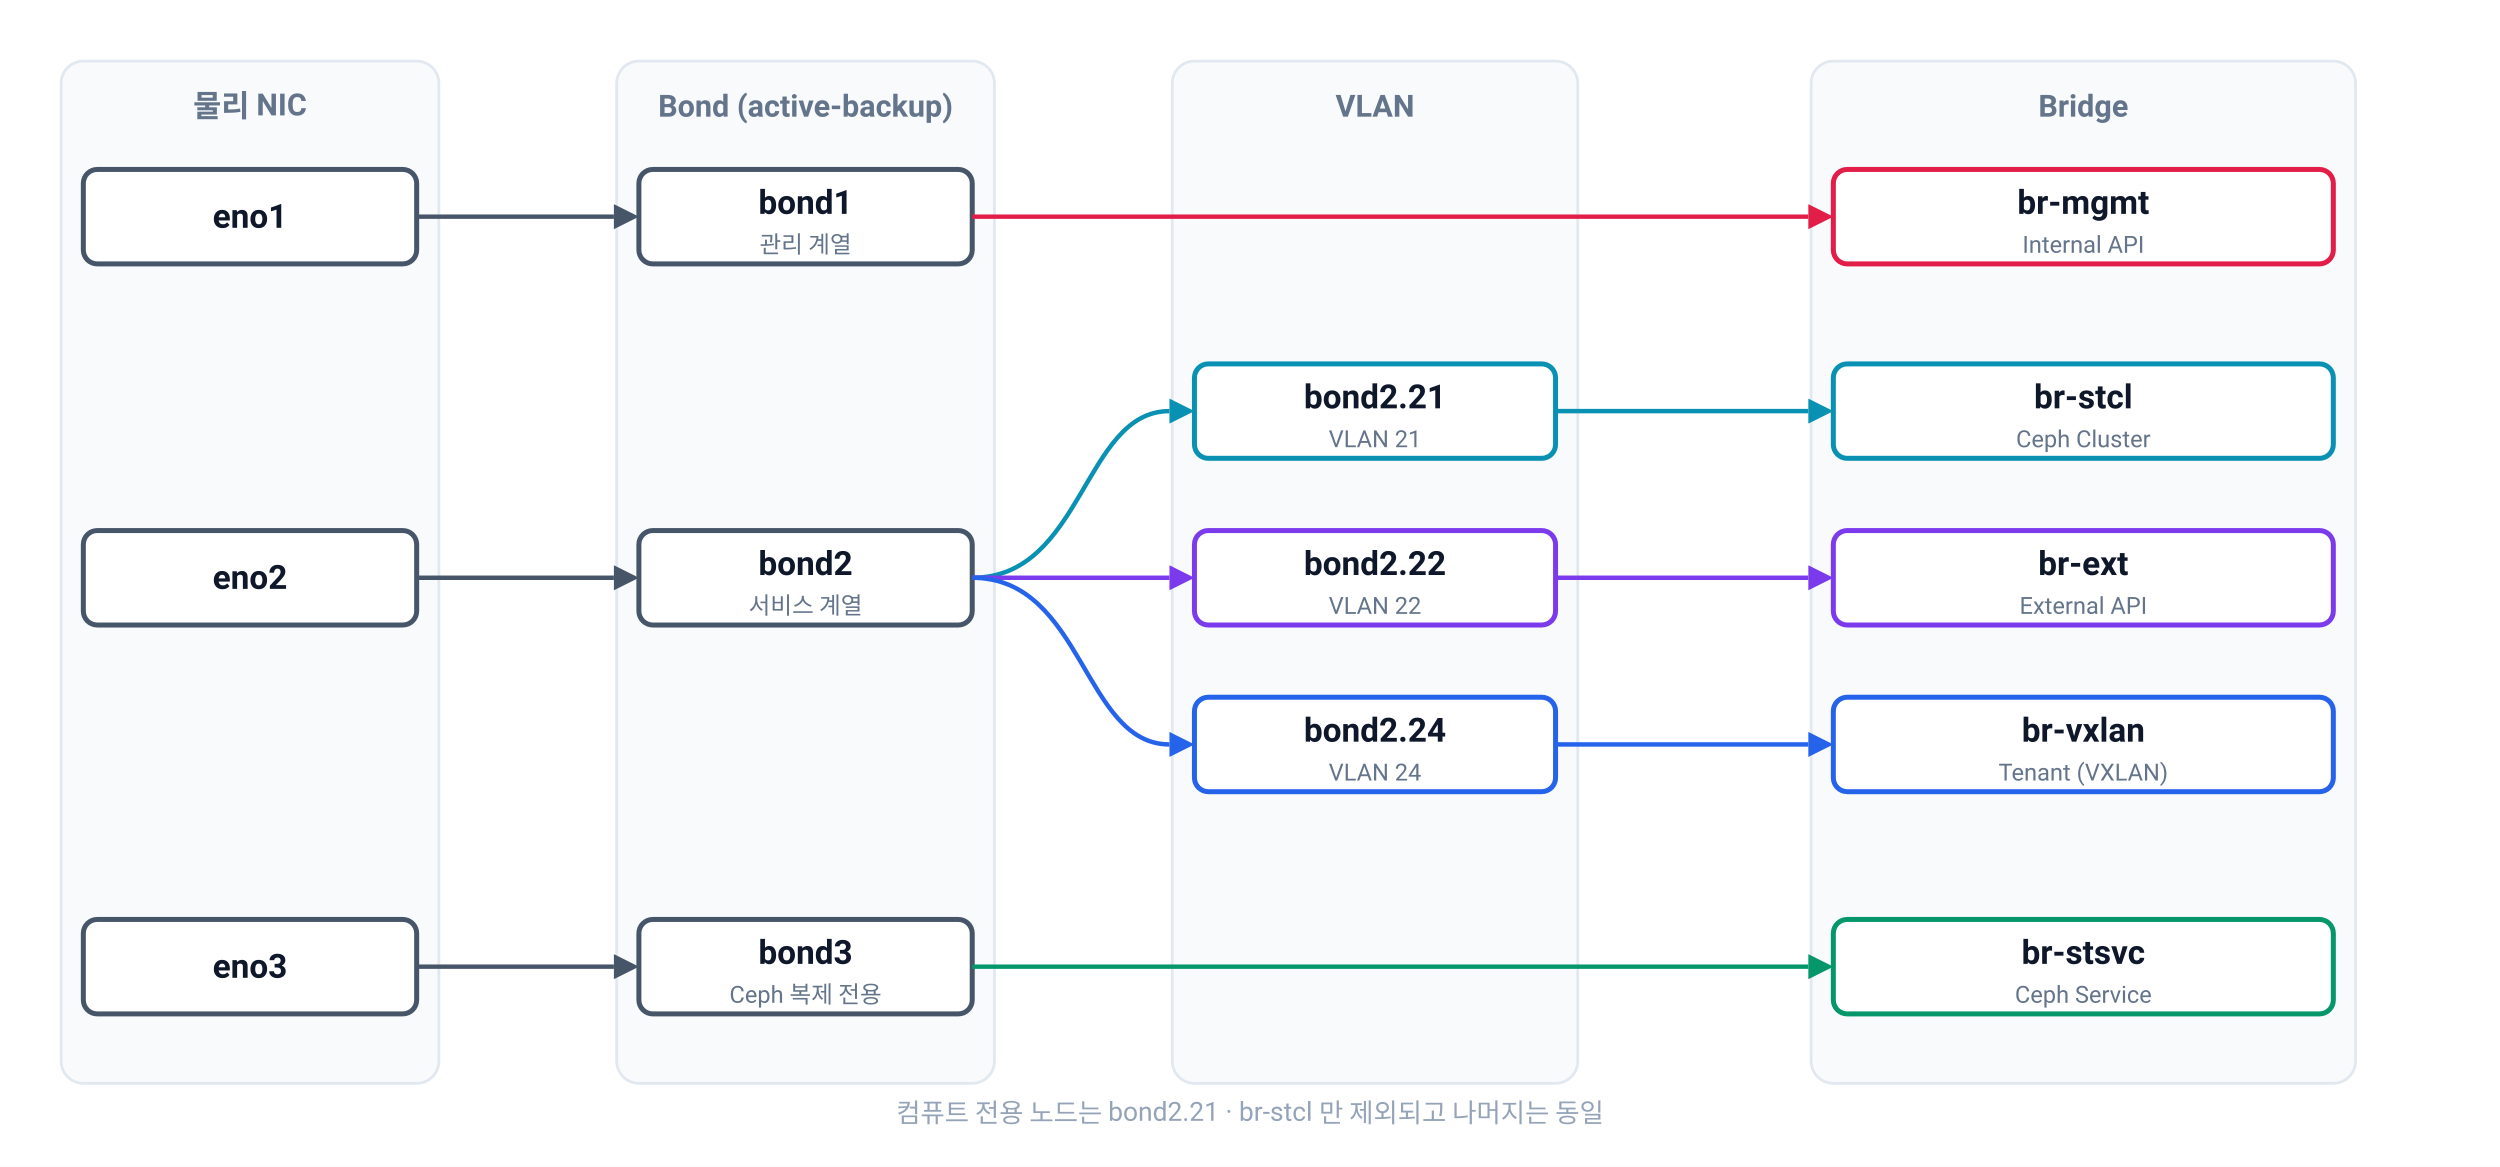
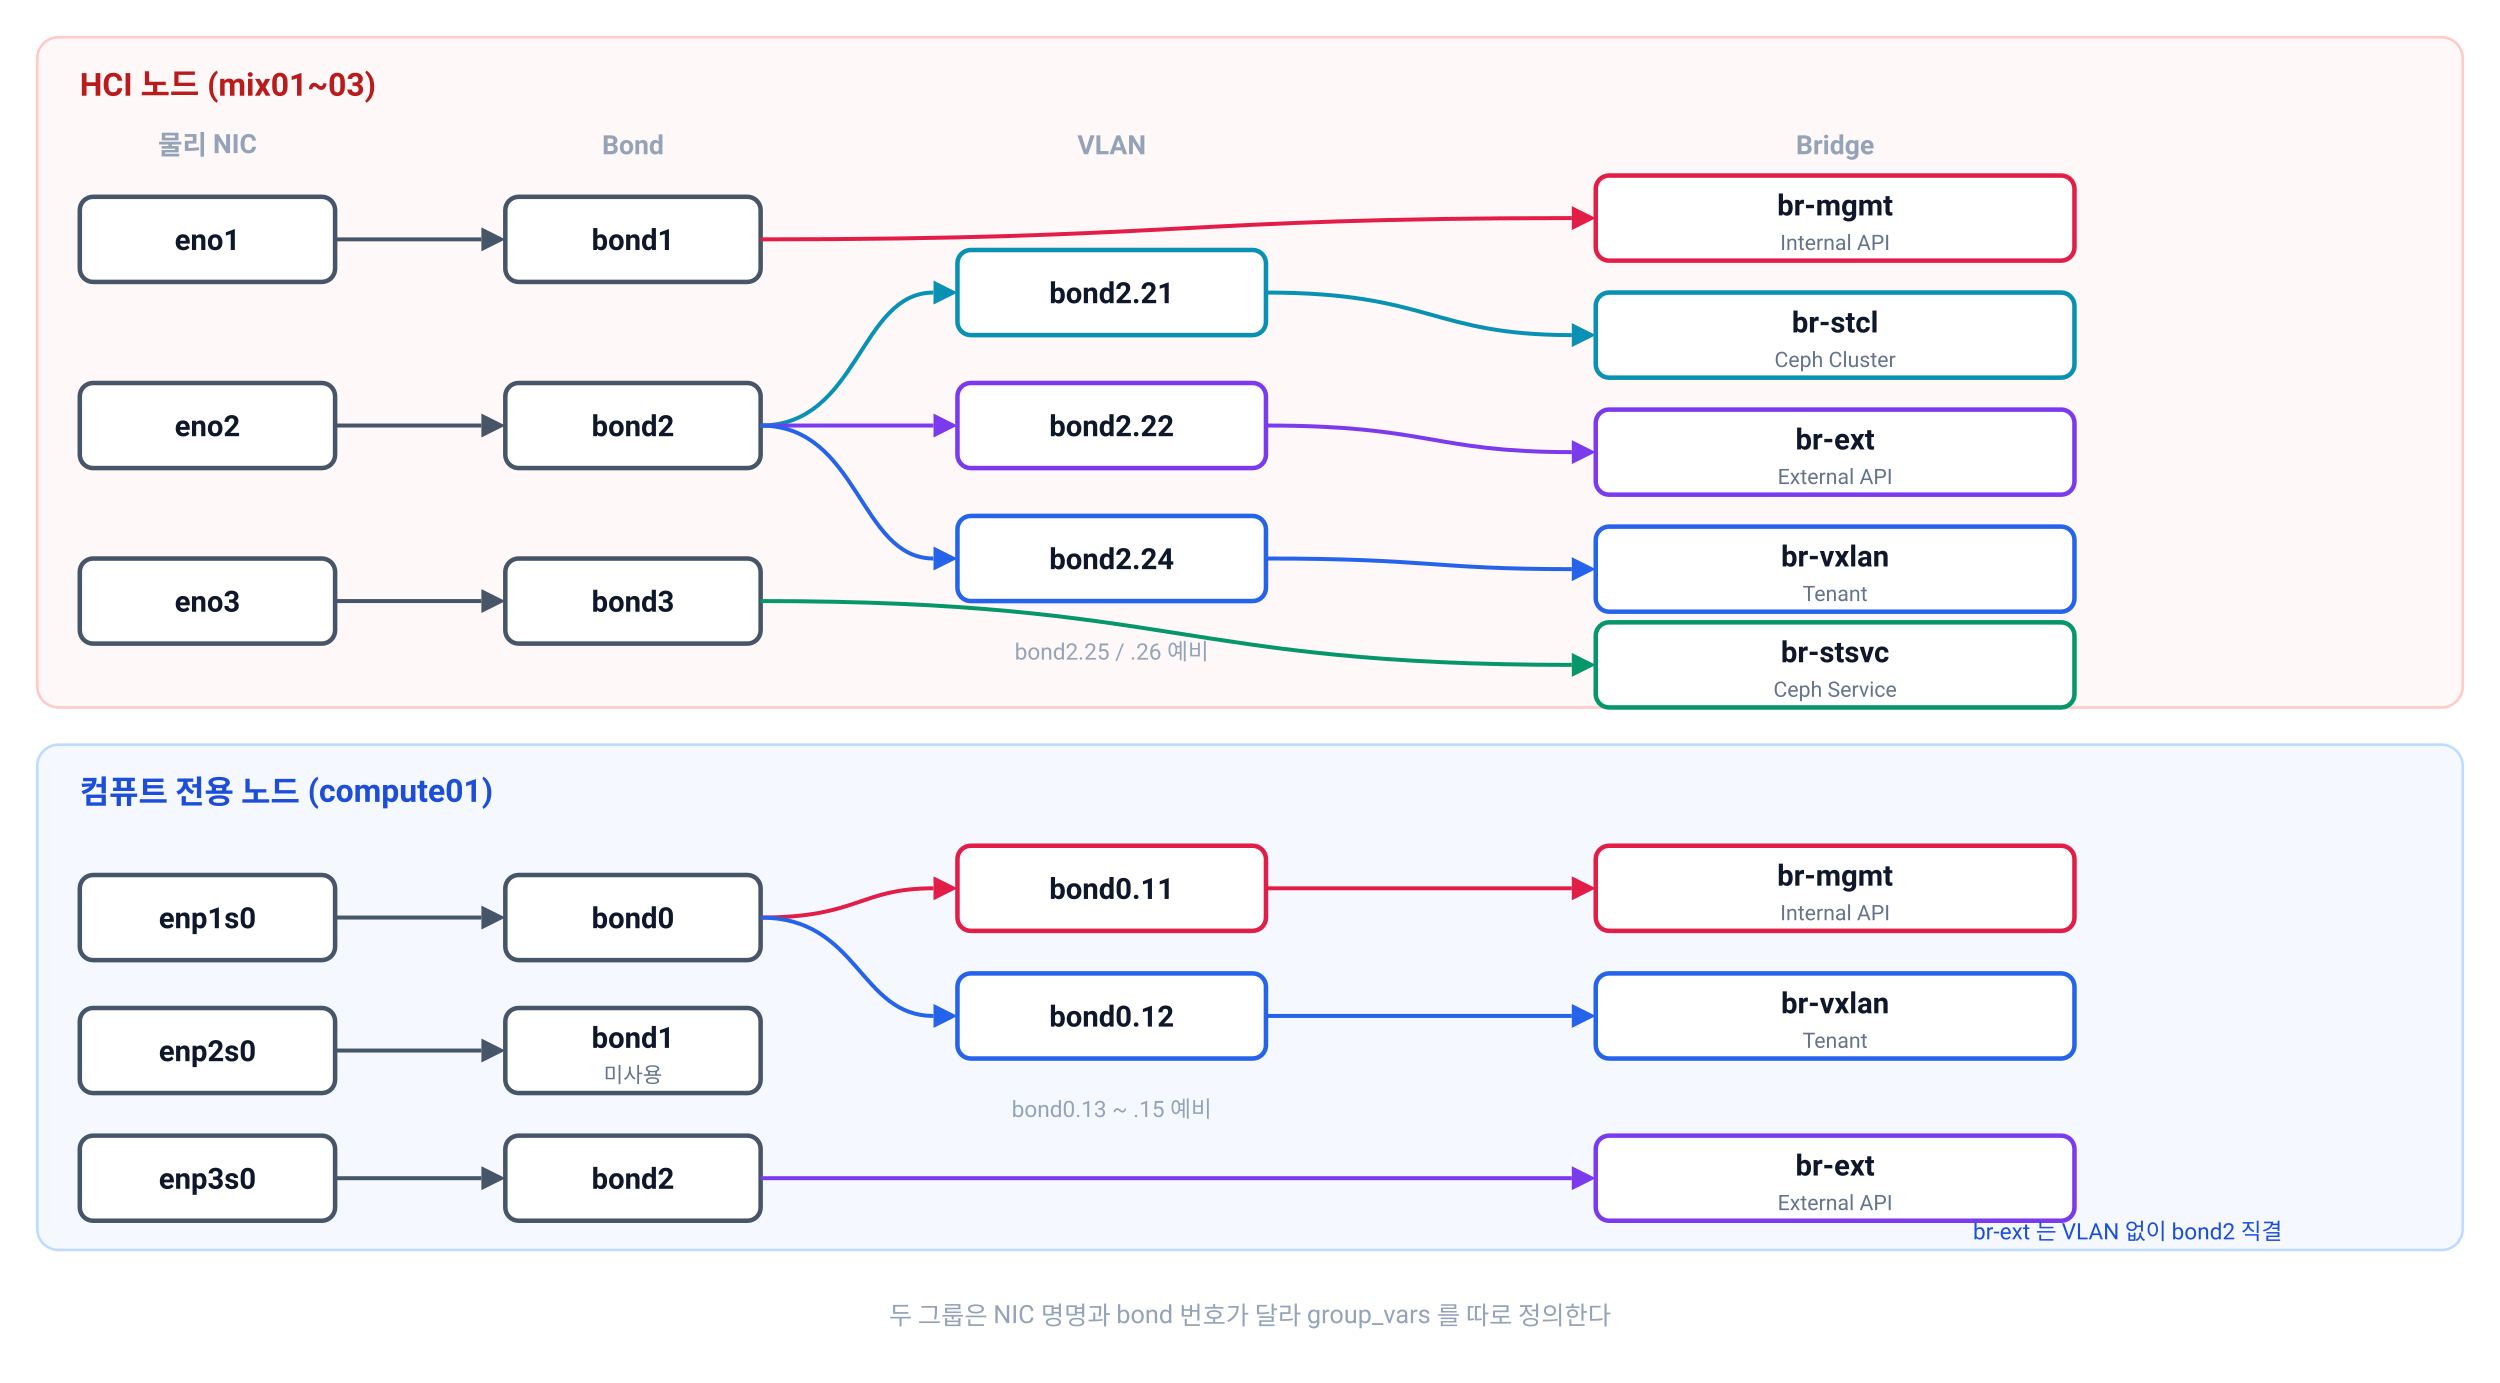
- <svg xmlns="http://www.w3.org/2000/svg" viewBox="0 0 900 420" width="900" height="420" font-family="-apple-system, BlinkMacSystemFont, 'Segoe UI', Roboto, Arial, sans-serif">
-   <rect x="0" y="0" width="900" height="420" fill="#ffffff" />
-   <rect x="22" y="22" width="136" height="368" rx="8" fill="#f8fafc" stroke="#e2e8f0" />
-   <text x="90.0" y="42" text-anchor="middle" font-size="11" font-weight="600" fill="#64748b">물리 NIC</text>
-   <rect x="222" y="22" width="136" height="368" rx="8" fill="#f8fafc" stroke="#e2e8f0" />
-   <text x="290.0" y="42" text-anchor="middle" font-size="11" font-weight="600" fill="#64748b">Bond (active-backup)</text>
-   <rect x="422" y="22" width="146" height="368" rx="8" fill="#f8fafc" stroke="#e2e8f0" />
-   <text x="495.0" y="42" text-anchor="middle" font-size="11" font-weight="600" fill="#64748b">VLAN</text>
-   <rect x="652" y="22" width="196" height="368" rx="8" fill="#f8fafc" stroke="#e2e8f0" />
-   <text x="750.0" y="42" text-anchor="middle" font-size="11" font-weight="600" fill="#64748b">Bridge</text>
-   <rect x="30" y="61" width="120" height="34" rx="5" fill="#ffffff" stroke="#475569" stroke-width="1.8" />
-   <text x="90.0" y="82.0" text-anchor="middle" font-size="12" font-weight="600" fill="#0f172a">eno1</text>
-   <rect x="30" y="191" width="120" height="34" rx="5" fill="#ffffff" stroke="#475569" stroke-width="1.8" />
-   <text x="90.0" y="212.0" text-anchor="middle" font-size="12" font-weight="600" fill="#0f172a">eno2</text>
-   <rect x="30" y="331" width="120" height="34" rx="5" fill="#ffffff" stroke="#475569" stroke-width="1.8" />
-   <text x="90.0" y="352.0" text-anchor="middle" font-size="12" font-weight="600" fill="#0f172a">eno3</text>
-   <rect x="230" y="61" width="120" height="34" rx="5" fill="#ffffff" stroke="#475569" stroke-width="1.8" />
-   <text x="290.0" y="77.0" text-anchor="middle" font-size="12" font-weight="600" fill="#0f172a">bond1</text>
-   <text x="290.0" y="91.0" text-anchor="middle" font-size="8.5" fill="#64748b">관리 계열</text>
-   <rect x="230" y="191" width="120" height="34" rx="5" fill="#ffffff" stroke="#475569" stroke-width="1.8" />
-   <text x="290.0" y="207.0" text-anchor="middle" font-size="12" font-weight="600" fill="#0f172a">bond2</text>
-   <text x="290.0" y="221.0" text-anchor="middle" font-size="8.5" fill="#64748b">서비스 계열</text>
-   <rect x="230" y="331" width="120" height="34" rx="5" fill="#ffffff" stroke="#475569" stroke-width="1.8" />
-   <text x="290.0" y="347.0" text-anchor="middle" font-size="12" font-weight="600" fill="#0f172a">bond3</text>
-   <text x="290.0" y="361.0" text-anchor="middle" font-size="8.5" fill="#64748b">Ceph 복제 전용</text>
-   <rect x="430" y="131" width="130" height="34" rx="5" fill="#ffffff" stroke="#0891b2" stroke-width="1.8" />
-   <text x="495.0" y="147.0" text-anchor="middle" font-size="12" font-weight="600" fill="#0f172a">bond2.21</text>
-   <text x="495.0" y="161.0" text-anchor="middle" font-size="8.5" fill="#64748b">VLAN 21</text>
-   <rect x="430" y="191" width="130" height="34" rx="5" fill="#ffffff" stroke="#7c3aed" stroke-width="1.8" />
-   <text x="495.0" y="207.0" text-anchor="middle" font-size="12" font-weight="600" fill="#0f172a">bond2.22</text>
-   <text x="495.0" y="221.0" text-anchor="middle" font-size="8.5" fill="#64748b">VLAN 22</text>
-   <rect x="430" y="251" width="130" height="34" rx="5" fill="#ffffff" stroke="#2563eb" stroke-width="1.8" />
-   <text x="495.0" y="267.0" text-anchor="middle" font-size="12" font-weight="600" fill="#0f172a">bond2.24</text>
-   <text x="495.0" y="281.0" text-anchor="middle" font-size="8.5" fill="#64748b">VLAN 24</text>
-   <rect x="660" y="61" width="180" height="34" rx="5" fill="#ffffff" stroke="#e11d48" stroke-width="1.8" />
-   <text x="750.0" y="77.0" text-anchor="middle" font-size="12" font-weight="600" fill="#0f172a">br-mgmt</text>
-   <text x="750.0" y="91.0" text-anchor="middle" font-size="8.5" fill="#64748b">Internal API</text>
-   <rect x="660" y="131" width="180" height="34" rx="5" fill="#ffffff" stroke="#0891b2" stroke-width="1.8" />
-   <text x="750.0" y="147.0" text-anchor="middle" font-size="12" font-weight="600" fill="#0f172a">br-stcl</text>
-   <text x="750.0" y="161.0" text-anchor="middle" font-size="8.5" fill="#64748b">Ceph Cluster</text>
-   <rect x="660" y="191" width="180" height="34" rx="5" fill="#ffffff" stroke="#7c3aed" stroke-width="1.8" />
-   <text x="750.0" y="207.0" text-anchor="middle" font-size="12" font-weight="600" fill="#0f172a">br-ext</text>
-   <text x="750.0" y="221.0" text-anchor="middle" font-size="8.5" fill="#64748b">External API</text>
-   <rect x="660" y="251" width="180" height="34" rx="5" fill="#ffffff" stroke="#2563eb" stroke-width="1.8" />
-   <text x="750.0" y="267.0" text-anchor="middle" font-size="12" font-weight="600" fill="#0f172a">br-vxlan</text>
-   <text x="750.0" y="281.0" text-anchor="middle" font-size="8.5" fill="#64748b">Tenant (VXLAN)</text>
-   <rect x="660" y="331" width="180" height="34" rx="5" fill="#ffffff" stroke="#059669" stroke-width="1.8" />
-   <text x="750.0" y="347.0" text-anchor="middle" font-size="12" font-weight="600" fill="#0f172a">br-stsvc</text>
-   <text x="750.0" y="361.0" text-anchor="middle" font-size="8.5" fill="#64748b">Ceph Service</text>
-   <path d="M 150 78 C 190.0 78, 190.0 78, 221 78" fill="none" stroke="#475569" stroke-width="1.6" />
-   <polygon points="221,73.5 230,78 221,82.5" fill="#475569" />
-   <path d="M 150 208 C 190.0 208, 190.0 208, 221 208" fill="none" stroke="#475569" stroke-width="1.6" />
-   <polygon points="221,203.5 230,208 221,212.5" fill="#475569" />
-   <path d="M 150 348 C 190.0 348, 190.0 348, 221 348" fill="none" stroke="#475569" stroke-width="1.6" />
-   <polygon points="221,343.5 230,348 221,352.5" fill="#475569" />
-   <path d="M 350 78 C 505.0 78, 505.0 78, 651 78" fill="none" stroke="#e11d48" stroke-width="1.6" />
-   <polygon points="651,73.5 660,78 651,82.5" fill="#e11d48" />
-   <path d="M 350 208 C 390.0 208, 390.0 148, 421 148" fill="none" stroke="#0891b2" stroke-width="1.6" />
-   <polygon points="421,143.5 430,148 421,152.5" fill="#0891b2" />
-   <path d="M 350 208 C 390.0 208, 390.0 208, 421 208" fill="none" stroke="#7c3aed" stroke-width="1.6" />
-   <polygon points="421,203.5 430,208 421,212.5" fill="#7c3aed" />
-   <path d="M 350 208 C 390.0 208, 390.0 268, 421 268" fill="none" stroke="#2563eb" stroke-width="1.6" />
-   <polygon points="421,263.5 430,268 421,272.5" fill="#2563eb" />
-   <path d="M 560 148 C 610.0 148, 610.0 148, 651 148" fill="none" stroke="#0891b2" stroke-width="1.6" />
-   <polygon points="651,143.5 660,148 651,152.5" fill="#0891b2" />
-   <path d="M 560 208 C 610.0 208, 610.0 208, 651 208" fill="none" stroke="#7c3aed" stroke-width="1.6" />
-   <polygon points="651,203.5 660,208 651,212.5" fill="#7c3aed" />
-   <path d="M 560 268 C 610.0 268, 610.0 268, 651 268" fill="none" stroke="#2563eb" stroke-width="1.6" />
-   <polygon points="651,263.5 660,268 651,272.5" fill="#2563eb" />
-   <path d="M 350 348 C 505.0 348, 505.0 348, 651 348" fill="none" stroke="#059669" stroke-width="1.6" />
-   <polygon points="651,343.5 660,348 651,352.5" fill="#059669" />
-   <text x="450" y="404" text-anchor="middle" font-size="9.5" fill="#94a3b8">컴퓨트 전용 노드는 bond2.21 · br-stcl 만 제외되고 나머지는 동일</text>
+ <svg xmlns="http://www.w3.org/2000/svg" viewBox="0 0 940 520" width="940" height="520" font-family="-apple-system, BlinkMacSystemFont, 'Segoe UI', Roboto, Arial, sans-serif">
+   <rect x="0" y="0" width="940" height="520" fill="#ffffff" />
+   <rect x="14" y="14" width="912" height="252" rx="8" fill="#fef8f8" stroke="#fecaca" />
+   <text x="30" y="36" font-size="12" font-weight="700" fill="#b91c1c">HCI 노드 (mix01~03)</text>
+   <text x="78.0" y="58" text-anchor="middle" font-size="10" font-weight="600" fill="#94a3b8">물리 NIC</text>
+   <text x="238.0" y="58" text-anchor="middle" font-size="10" font-weight="600" fill="#94a3b8">Bond</text>
+   <text x="418.0" y="58" text-anchor="middle" font-size="10" font-weight="600" fill="#94a3b8">VLAN</text>
+   <text x="690.0" y="58" text-anchor="middle" font-size="10" font-weight="600" fill="#94a3b8">Bridge</text>
+   <rect x="30" y="74" width="96" height="32" rx="5" fill="#ffffff" stroke="#475569" stroke-width="1.7" />
+   <text x="78.0" y="94.0" text-anchor="middle" font-size="11" font-weight="600" fill="#0f172a">eno1</text>
+   <rect x="30" y="144" width="96" height="32" rx="5" fill="#ffffff" stroke="#475569" stroke-width="1.7" />
+   <text x="78.0" y="164.0" text-anchor="middle" font-size="11" font-weight="600" fill="#0f172a">eno2</text>
+   <rect x="30" y="210" width="96" height="32" rx="5" fill="#ffffff" stroke="#475569" stroke-width="1.7" />
+   <text x="78.0" y="230.0" text-anchor="middle" font-size="11" font-weight="600" fill="#0f172a">eno3</text>
+   <rect x="190" y="74" width="96" height="32" rx="5" fill="#ffffff" stroke="#475569" stroke-width="1.7" />
+   <text x="238.0" y="94.0" text-anchor="middle" font-size="11" font-weight="600" fill="#0f172a">bond1</text>
+   <rect x="190" y="144" width="96" height="32" rx="5" fill="#ffffff" stroke="#475569" stroke-width="1.7" />
+   <text x="238.0" y="164.0" text-anchor="middle" font-size="11" font-weight="600" fill="#0f172a">bond2</text>
+   <rect x="190" y="210" width="96" height="32" rx="5" fill="#ffffff" stroke="#475569" stroke-width="1.7" />
+   <text x="238.0" y="230.0" text-anchor="middle" font-size="11" font-weight="600" fill="#0f172a">bond3</text>
+   <rect x="360" y="94" width="116" height="32" rx="5" fill="#ffffff" stroke="#0891b2" stroke-width="1.7" />
+   <text x="418.0" y="114.0" text-anchor="middle" font-size="11" font-weight="600" fill="#0f172a">bond2.21</text>
+   <rect x="360" y="144" width="116" height="32" rx="5" fill="#ffffff" stroke="#7c3aed" stroke-width="1.7" />
+   <text x="418.0" y="164.0" text-anchor="middle" font-size="11" font-weight="600" fill="#0f172a">bond2.22</text>
+   <rect x="360" y="194" width="116" height="32" rx="5" fill="#ffffff" stroke="#2563eb" stroke-width="1.7" />
+   <text x="418.0" y="214.0" text-anchor="middle" font-size="11" font-weight="600" fill="#0f172a">bond2.24</text>
+   <text x="418" y="248" text-anchor="middle" font-size="8.5" fill="#94a3b8">bond2.25 / .26 예비</text>
+   <rect x="600" y="66" width="180" height="32" rx="5" fill="#ffffff" stroke="#e11d48" stroke-width="1.7" />
+   <text x="690.0" y="81.0" text-anchor="middle" font-size="11" font-weight="600" fill="#0f172a">br-mgmt</text>
+   <text x="690.0" y="94.0" text-anchor="middle" font-size="8" fill="#64748b">Internal API</text>
+   <rect x="600" y="110" width="180" height="32" rx="5" fill="#ffffff" stroke="#0891b2" stroke-width="1.7" />
+   <text x="690.0" y="125.0" text-anchor="middle" font-size="11" font-weight="600" fill="#0f172a">br-stcl</text>
+   <text x="690.0" y="138.0" text-anchor="middle" font-size="8" fill="#64748b">Ceph Cluster</text>
+   <rect x="600" y="154" width="180" height="32" rx="5" fill="#ffffff" stroke="#7c3aed" stroke-width="1.7" />
+   <text x="690.0" y="169.0" text-anchor="middle" font-size="11" font-weight="600" fill="#0f172a">br-ext</text>
+   <text x="690.0" y="182.0" text-anchor="middle" font-size="8" fill="#64748b">External API</text>
+   <rect x="600" y="198" width="180" height="32" rx="5" fill="#ffffff" stroke="#2563eb" stroke-width="1.7" />
+   <text x="690.0" y="213.0" text-anchor="middle" font-size="11" font-weight="600" fill="#0f172a">br-vxlan</text>
+   <text x="690.0" y="226.0" text-anchor="middle" font-size="8" fill="#64748b">Tenant</text>
+   <rect x="600" y="234" width="180" height="32" rx="5" fill="#ffffff" stroke="#059669" stroke-width="1.7" />
+   <text x="690.0" y="249.0" text-anchor="middle" font-size="11" font-weight="600" fill="#0f172a">br-stsvc</text>
+   <text x="690.0" y="262.0" text-anchor="middle" font-size="8" fill="#64748b">Ceph Service</text>
+   <path d="M 126 90 C 158.0 90, 158.0 90, 181 90" fill="none" stroke="#475569" stroke-width="1.5" />
+   <polygon points="181,85.5 190,90 181,94.5" fill="#475569" />
+   <path d="M 126 160 C 158.0 160, 158.0 160, 181 160" fill="none" stroke="#475569" stroke-width="1.5" />
+   <polygon points="181,155.5 190,160 181,164.5" fill="#475569" />
+   <path d="M 126 226 C 158.0 226, 158.0 226, 181 226" fill="none" stroke="#475569" stroke-width="1.5" />
+   <polygon points="181,221.5 190,226 181,230.5" fill="#475569" />
+   <path d="M 286 90 C 443.0 90, 443.0 82, 591 82" fill="none" stroke="#e11d48" stroke-width="1.5" />
+   <polygon points="591,77.5 600,82 591,86.5" fill="#e11d48" />
+   <path d="M 286 160 C 323.0 160, 323.0 110, 351 110" fill="none" stroke="#0891b2" stroke-width="1.5" />
+   <polygon points="351,105.5 360,110 351,114.5" fill="#0891b2" />
+   <path d="M 286 160 C 323.0 160, 323.0 160, 351 160" fill="none" stroke="#7c3aed" stroke-width="1.5" />
+   <polygon points="351,155.5 360,160 351,164.5" fill="#7c3aed" />
+   <path d="M 286 160 C 323.0 160, 323.0 210, 351 210" fill="none" stroke="#2563eb" stroke-width="1.5" />
+   <polygon points="351,205.5 360,210 351,214.5" fill="#2563eb" />
+   <path d="M 476 110 C 538.0 110, 538.0 126, 591 126" fill="none" stroke="#0891b2" stroke-width="1.5" />
+   <polygon points="591,121.5 600,126 591,130.5" fill="#0891b2" />
+   <path d="M 476 160 C 538.0 160, 538.0 170, 591 170" fill="none" stroke="#7c3aed" stroke-width="1.5" />
+   <polygon points="591,165.5 600,170 591,174.5" fill="#7c3aed" />
+   <path d="M 476 210 C 538.0 210, 538.0 214, 591 214" fill="none" stroke="#2563eb" stroke-width="1.5" />
+   <polygon points="591,209.5 600,214 591,218.5" fill="#2563eb" />
+   <path d="M 286 226 C 443.0 226, 443.0 250, 591 250" fill="none" stroke="#059669" stroke-width="1.5" />
+   <polygon points="591,245.5 600,250 591,254.5" fill="#059669" />
+   <rect x="14" y="280" width="912" height="190" rx="8" fill="#f5f9ff" stroke="#bfdbfe" />
+   <text x="30" y="302" font-size="12" font-weight="700" fill="#1d4ed8">컴퓨트 전용 노드 (compute01)</text>
+   <rect x="30" y="329" width="96" height="32" rx="5" fill="#ffffff" stroke="#475569" stroke-width="1.7" />
+   <text x="78.0" y="349.0" text-anchor="middle" font-size="11" font-weight="600" fill="#0f172a">enp1s0</text>
+   <rect x="30" y="379" width="96" height="32" rx="5" fill="#ffffff" stroke="#475569" stroke-width="1.7" />
+   <text x="78.0" y="399.0" text-anchor="middle" font-size="11" font-weight="600" fill="#0f172a">enp2s0</text>
+   <rect x="30" y="427" width="96" height="32" rx="5" fill="#ffffff" stroke="#475569" stroke-width="1.7" />
+   <text x="78.0" y="447.0" text-anchor="middle" font-size="11" font-weight="600" fill="#0f172a">enp3s0</text>
+   <rect x="190" y="329" width="96" height="32" rx="5" fill="#ffffff" stroke="#475569" stroke-width="1.7" />
+   <text x="238.0" y="349.0" text-anchor="middle" font-size="11" font-weight="600" fill="#0f172a">bond0</text>
+   <rect x="190" y="379" width="96" height="32" rx="5" fill="#ffffff" stroke="#475569" stroke-width="1.7" />
+   <text x="238.0" y="394.0" text-anchor="middle" font-size="11" font-weight="600" fill="#0f172a">bond1</text>
+   <text x="238.0" y="407.0" text-anchor="middle" font-size="8" fill="#64748b">미사용</text>
+   <rect x="190" y="427" width="96" height="32" rx="5" fill="#ffffff" stroke="#475569" stroke-width="1.7" />
+   <text x="238.0" y="447.0" text-anchor="middle" font-size="11" font-weight="600" fill="#0f172a">bond2</text>
+   <rect x="360" y="318" width="116" height="32" rx="5" fill="#ffffff" stroke="#e11d48" stroke-width="1.7" />
+   <text x="418.0" y="338.0" text-anchor="middle" font-size="11" font-weight="600" fill="#0f172a">bond0.11</text>
+   <rect x="360" y="366" width="116" height="32" rx="5" fill="#ffffff" stroke="#2563eb" stroke-width="1.7" />
+   <text x="418.0" y="386.0" text-anchor="middle" font-size="11" font-weight="600" fill="#0f172a">bond0.12</text>
+   <text x="418" y="420" text-anchor="middle" font-size="8.5" fill="#94a3b8">bond0.13 ~ .15 예비</text>
+   <rect x="600" y="318" width="180" height="32" rx="5" fill="#ffffff" stroke="#e11d48" stroke-width="1.7" />
+   <text x="690.0" y="333.0" text-anchor="middle" font-size="11" font-weight="600" fill="#0f172a">br-mgmt</text>
+   <text x="690.0" y="346.0" text-anchor="middle" font-size="8" fill="#64748b">Internal API</text>
+   <rect x="600" y="366" width="180" height="32" rx="5" fill="#ffffff" stroke="#2563eb" stroke-width="1.7" />
+   <text x="690.0" y="381.0" text-anchor="middle" font-size="11" font-weight="600" fill="#0f172a">br-vxlan</text>
+   <text x="690.0" y="394.0" text-anchor="middle" font-size="8" fill="#64748b">Tenant</text>
+   <rect x="600" y="427" width="180" height="32" rx="5" fill="#ffffff" stroke="#7c3aed" stroke-width="1.7" />
+   <text x="690.0" y="442.0" text-anchor="middle" font-size="11" font-weight="600" fill="#0f172a">br-ext</text>
+   <text x="690.0" y="455.0" text-anchor="middle" font-size="8" fill="#64748b">External API</text>
+   <path d="M 126 345 C 158.0 345, 158.0 345, 181 345" fill="none" stroke="#475569" stroke-width="1.5" />
+   <polygon points="181,340.5 190,345 181,349.5" fill="#475569" />
+   <path d="M 126 395 C 158.0 395, 158.0 395, 181 395" fill="none" stroke="#475569" stroke-width="1.5" />
+   <polygon points="181,390.5 190,395 181,399.5" fill="#475569" />
+   <path d="M 126 443 C 158.0 443, 158.0 443, 181 443" fill="none" stroke="#475569" stroke-width="1.5" />
+   <polygon points="181,438.5 190,443 181,447.5" fill="#475569" />
+   <path d="M 286 345 C 323.0 345, 323.0 334, 351 334" fill="none" stroke="#e11d48" stroke-width="1.5" />
+   <polygon points="351,329.5 360,334 351,338.5" fill="#e11d48" />
+   <path d="M 286 345 C 323.0 345, 323.0 382, 351 382" fill="none" stroke="#2563eb" stroke-width="1.5" />
+   <polygon points="351,377.5 360,382 351,386.5" fill="#2563eb" />
+   <path d="M 476 334 C 538.0 334, 538.0 334, 591 334" fill="none" stroke="#e11d48" stroke-width="1.5" />
+   <polygon points="591,329.5 600,334 591,338.5" fill="#e11d48" />
+   <path d="M 476 382 C 538.0 382, 538.0 382, 591 382" fill="none" stroke="#2563eb" stroke-width="1.5" />
+   <polygon points="591,377.5 600,382 591,386.5" fill="#2563eb" />
+   <path d="M 286 443 C 443.0 443, 443.0 443, 591 443" fill="none" stroke="#7c3aed" stroke-width="1.5" />
+   <polygon points="591,438.5 600,443 591,447.5" fill="#7c3aed" />
+   <text x="800" y="466" text-anchor="middle" font-size="8.5" fill="#1d4ed8">br-ext 는 VLAN 없이 bond2 직결</text>
+   <text x="470.0" y="498" text-anchor="middle" font-size="9.5" fill="#94a3b8">두 그룹은 NIC 명명과 bond 번호가 달라 group_vars 를 따로 정의한다</text>
</svg>
